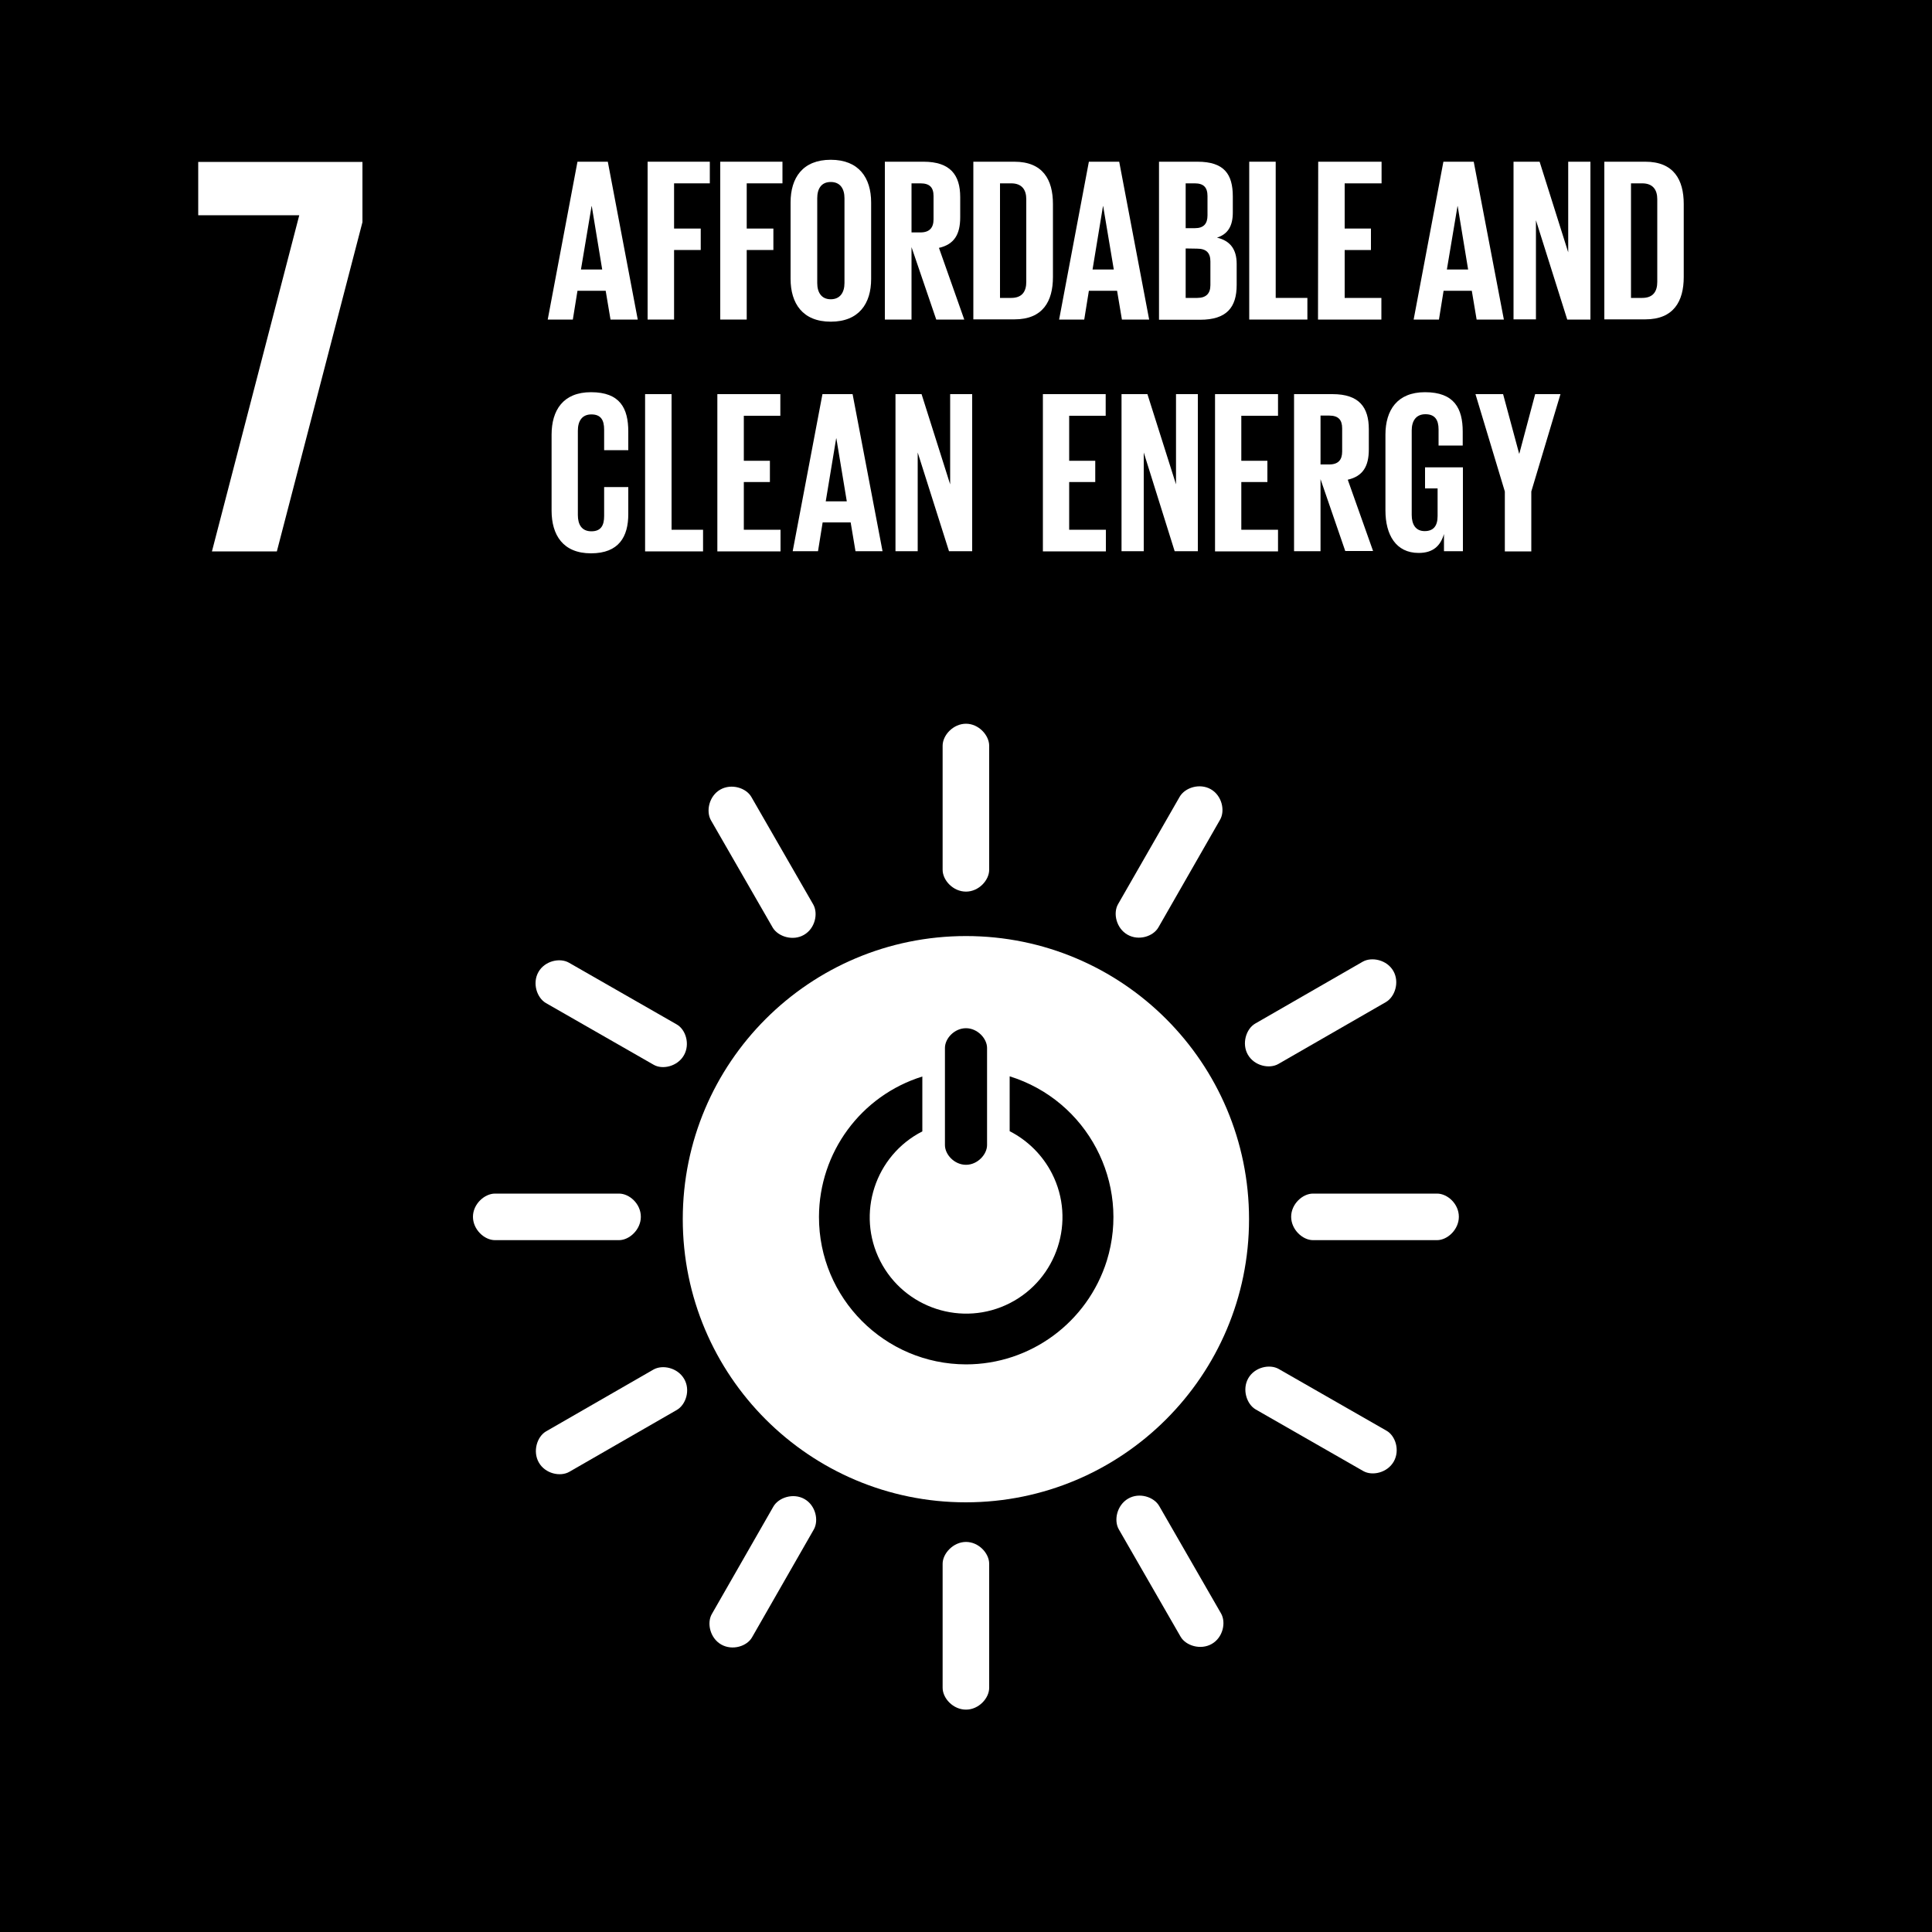
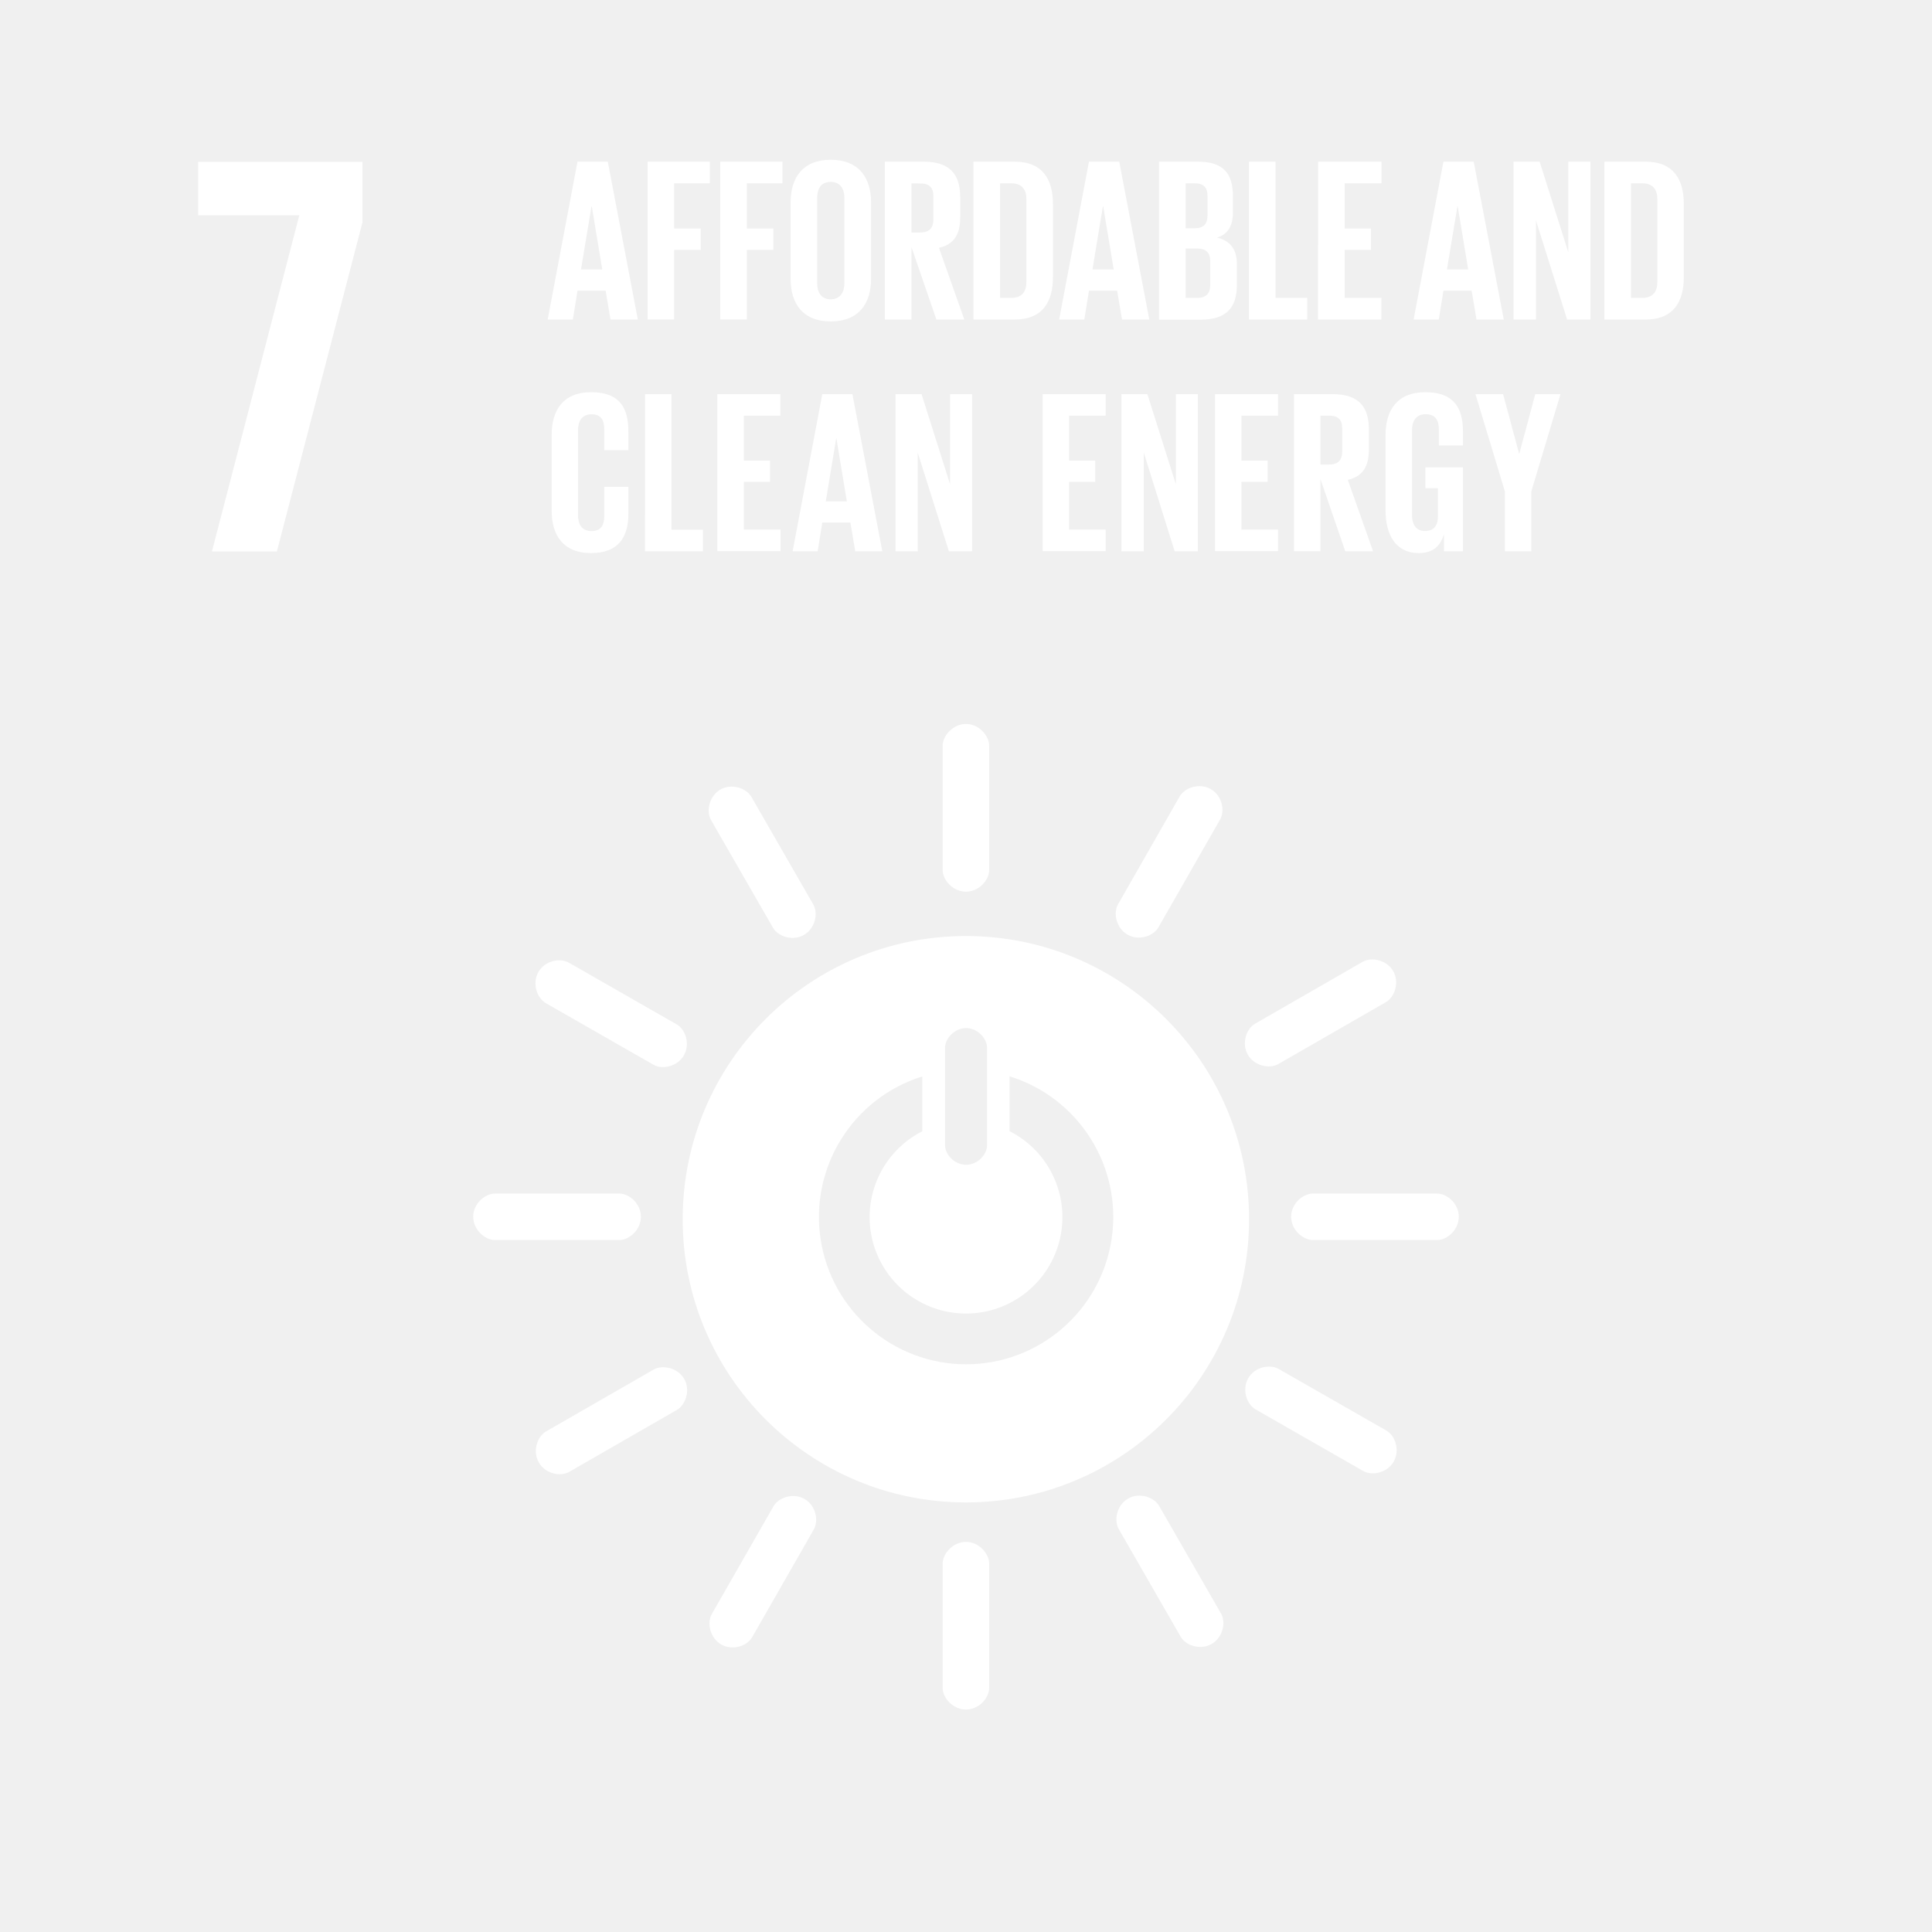
- <svg xmlns="http://www.w3.org/2000/svg" version="1.1" id="Layer_1" x="0px" y="0px" viewBox="0 0 1000 1000" style="enable-background:new 0 0 1000 1000;" xml:space="preserve">
-   <style type="text/css">
- 	.st0{fill:#FFFFFF;}
- </style>
-   <rect id="_Path_" y="0" width="1000" height="1000" />
-   <polygon id="_Path_2" class="st0" points="102.6,111.4 154.9,111.4 109.7,285.4 143.3,285.4 187.6,115 187.6,83.8 102.6,83.8 " />
+ <svg xmlns="http://www.w3.org/2000/svg" id="Layer_1" data-name="Layer 1" viewBox="0 0 1000 1000" focusable="false">
+   <link type="text/css" rel="stylesheet" id="dark-mode-general-link" />
+   <link type="text/css" rel="stylesheet" id="dark-mode-custom-link" />
+   <style type="text/css" id="dark-mode-custom-style" />
+   <defs>
+     <style>
+       .cls-2 {
+         fill: #fff;
+       }
+     </style>
+   </defs>
+   <polygon id="_Path_2" data-name="&lt;Path&gt;" class="cls-2" points="102.57 111.45 154.92 111.45 109.7 285.42 143.32 285.42 187.63 115.02 187.63 83.79 102.57 83.79 102.57 111.45" />
  <g>
-     <path id="_Compound_Path_" class="st0" d="M500,484.5c-81,0-146.6,65.6-146.6,146.5c0,81,65.6,146.6,146.5,146.6   s146.6-65.6,146.6-146.5c0,0,0,0,0-0.1C646.5,550.1,580.9,484.5,500,484.5 M489.1,542.4c0-4.9,4.9-10.2,10.9-10.2   s10.9,5.4,10.9,10.2v50.3c0,4.8-4.9,10.2-10.9,10.2s-10.9-5.3-10.9-10.2V542.4z M500,706.2c-42.1-0.1-76.2-34.3-76.1-76.4   c0.1-33.3,21.7-62.7,53.5-72.6v28.4c-24.5,12.5-34.3,42.6-21.8,67.1c12.5,24.5,42.6,34.3,67.1,21.8c24.5-12.5,34.3-42.6,21.8-67.1   c-4.8-9.4-12.5-17.1-21.9-21.9v-28.4c40.2,12.5,62.7,55.2,50.3,95.4C562.9,684.4,533.4,706.2,500,706.2" />
-     <path id="_Path_3" class="st0" d="M331.7,629.8c0-6.7-5.9-12-11.3-12h-64.2c-5.4,0-11.4,5.4-11.4,12s5.9,12.1,11.4,12.1h64.2   C325.8,641.9,331.7,636.4,331.7,629.8" />
-     <path id="_Path_4" class="st0" d="M755.1,629.8c0-6.7-5.9-12-11.3-12h-64.2c-5.4,0-11.3,5.4-11.3,12s5.9,12.1,11.3,12.1h64.2   C749.2,641.9,755.1,636.4,755.1,629.8" />
-     <path id="_Path_5" class="st0" d="M500,461.5c6.6,0,12-5.9,12-11.3v-64.2c0-5.4-5.4-11.4-12-11.4s-12.1,5.9-12.1,11.4v64.2   C487.9,455.6,493.3,461.5,500,461.5" />
-     <path id="_Path_6" class="st0" d="M500,884.9c6.6,0,12-5.9,12-11.3v-64.2c0-5.4-5.4-11.3-12-11.3s-12.1,6-12.1,11.3v64.2   C487.9,879,493.3,884.9,500,884.9" />
-     <path id="_Path_7" class="st0" d="M354,546.2c3.3-5.8,0.9-13.4-3.8-16l-55.7-31.9c-4.7-2.7-12.5-1-15.8,4.8s-0.8,13.4,3.9,16.1   l55.7,31.9C342.9,553.8,350.7,552,354,546.2" />
-     <path id="_Path_8" class="st0" d="M721.4,756.5c3.3-5.8,0.9-13.4-3.8-16l-55.7-31.9c-4.7-2.7-12.5-1-15.8,4.8s-0.8,13.4,3.8,16.1   l55.7,31.9C710.3,764.1,718.1,762.3,721.4,756.5" />
-     <path id="_Path_9" class="st0" d="M583.6,483.8c5.8,3.3,13.3,0.9,16-3.8l31.9-55.7c2.7-4.7,1-12.5-4.8-15.8s-13.4-0.8-16.1,3.9   L578.7,468C576,472.7,577.8,480.5,583.6,483.8" />
-     <path id="_Path_10" class="st0" d="M373.3,851.2c5.8,3.3,13.4,0.9,16-3.8l31.9-55.7c2.7-4.7,1-12.5-4.8-15.8s-13.4-0.8-16.1,3.9   l-31.9,55.7C365.8,840.1,367.5,847.9,373.3,851.2" />
-     <path id="_Path_11" class="st0" d="M416.1,483.9c5.8-3.3,7.5-11.1,4.8-15.8l-32-55.6c-2.7-4.7-10.3-7.1-16.1-3.8   s-7.5,11.2-4.8,15.9l32,55.6C402.8,484.8,410.4,487.2,416.1,483.9" />
-     <path id="_Path_12" class="st0" d="M627.2,850.9c5.8-3.3,7.5-11.1,4.8-15.8l-32-55.6c-2.7-4.7-10.3-7.2-16.1-3.8   s-7.5,11.2-4.8,15.9l32,55.6C613.8,851.8,621.4,854.2,627.2,850.9" />
-     <path id="_Path_13" class="st0" d="M645.9,545.9c3.3,5.8,11.1,7.5,15.8,4.8l55.6-32c4.7-2.7,7.2-10.3,3.9-16.1s-11.2-7.5-15.9-4.8   l-55.6,32C645,532.5,642.6,540.2,645.9,545.9" />
-     <path id="_Path_14" class="st0" d="M278.9,757c3.3,5.8,11.1,7.5,15.8,4.8l55.6-32c4.7-2.7,7.2-10.3,3.8-16.1s-11.2-7.5-15.9-4.8   l-55.6,32C278,743.6,275.6,751.2,278.9,757" />
+     <path id="_Compound_Path_" data-name="&lt;Compound Path&gt;" class="cls-2" d="M500,484.49A146.58,146.58,0,1,0,646.52,631.06,146.56,146.56,0,0,0,500,484.49m-10.85,57.9c0-4.87,4.89-10.25,10.91-10.25s10.85,5.38,10.85,10.25v50.33c0,4.85-4.85,10.17-10.85,10.17s-10.91-5.32-10.91-10.17ZM500,706.16a76.24,76.24,0,0,1-22.65-149v28.39a49.89,49.89,0,1,0,45.18-.07V557.09A76.24,76.24,0,0,1,500,706.16" />
+     <path id="_Path_3" data-name="&lt;Path&gt;" class="cls-2" d="M331.73,629.78c0-6.65-5.89-12-11.26-12H256.28c-5.41,0-11.35,5.38-11.35,12s5.94,12.07,11.35,12.07h64.19c5.37,0,11.26-5.41,11.26-12.07" />
+     <path id="_Path_4" data-name="&lt;Path&gt;" class="cls-2" d="M755.07,629.78c0-6.65-5.89-12-11.26-12H679.63c-5.41,0-11.35,5.38-11.35,12s5.94,12.07,11.35,12.07h64.18c5.37,0,11.26-5.41,11.26-12.07" />
+     <path id="_Path_5" data-name="&lt;Path&gt;" class="cls-2" d="M500,461.53c6.63,0,12-5.89,12-11.26V386.08c0-5.41-5.39-11.35-12-11.35s-12.09,5.94-12.09,11.35v64.19c0,5.37,5.43,11.26,12.09,11.26" />
+     <path id="_Path_6" data-name="&lt;Path&gt;" class="cls-2" d="M500,884.86c6.63,0,12-5.89,12-11.26V809.42c0-5.4-5.39-11.35-12-11.35s-12.09,5.95-12.09,11.35V873.6c0,5.37,5.43,11.26,12.09,11.26" />
+     <path id="_Path_7" data-name="&lt;Path&gt;" class="cls-2" d="M354,546.19c3.31-5.77.88-13.36-3.8-16l-55.7-31.88c-4.7-2.69-12.52-1-15.83,4.8s-.83,13.43,3.86,16.12l55.71,31.88c4.66,2.67,12.46.9,15.76-4.89" />
+     <path id="_Path_8" data-name="&lt;Path&gt;" class="cls-2" d="M721.39,756.47c3.29-5.75.86-13.36-3.8-16l-55.7-31.88c-4.7-2.68-12.53-1-15.83,4.81s-.84,13.43,3.85,16.11l55.71,31.88c4.66,2.67,12.46.9,15.77-4.89" />
+     <path id="_Path_9" data-name="&lt;Path&gt;" class="cls-2" d="M583.61,483.77c5.76,3.29,13.35.86,16-3.8l31.87-55.71c2.7-4.7,1-12.53-4.79-15.83s-13.44-.84-16.12,3.86L578.72,468c-2.67,4.67-.9,12.47,4.89,15.78" />
+     <path id="_Path_10" data-name="&lt;Path&gt;" class="cls-2" d="M373.33,851.19c5.76,3.29,13.35.86,16-3.81l31.87-55.7c2.69-4.69,1-12.53-4.8-15.83S403,775,400.32,779.71l-31.88,55.7c-2.67,4.66-.9,12.47,4.89,15.78" />
+     <path id="_Path_11" data-name="&lt;Path&gt;" class="cls-2" d="M416.14,483.91c5.75-3.31,7.49-11.1,4.81-15.76l-32-55.64c-2.7-4.69-10.32-7.15-16.08-3.84s-7.51,11.17-4.8,15.86l32,55.63c2.69,4.66,10.3,7.07,16.09,3.75" />
+     <path id="_Path_12" data-name="&lt;Path&gt;" class="cls-2" d="M627.17,850.9c5.76-3.31,7.49-11.1,4.82-15.75l-32-55.64c-2.7-4.7-10.32-7.16-16.09-3.85s-7.51,11.17-4.79,15.87l32,55.63c2.68,4.66,10.3,7.06,16.08,3.74" />
+     <path id="_Path_13" data-name="&lt;Path&gt;" class="cls-2" d="M645.89,545.93c3.31,5.76,11.09,7.49,15.75,4.82l55.63-32c4.7-2.7,7.18-10.33,3.86-16.09s-11.16-7.5-15.86-4.8l-55.63,32c-4.67,2.68-7.07,10.31-3.75,16.08" />
+     <path id="_Path_14" data-name="&lt;Path&gt;" class="cls-2" d="M278.9,757c3.31,5.76,11.09,7.49,15.76,4.81l55.63-32c4.69-2.7,7.17-10.33,3.84-16.09s-11.16-7.5-15.85-4.81l-55.63,32c-4.67,2.67-7.07,10.31-3.75,16.08" />
  </g>
-   <g id="_Group_">
-     <path id="_Compound_Path_2" class="st0" d="M283.5,165.4l15.4-81.7h15.7l15.5,81.7H316l-2.5-14.9h-14.6l-2.4,14.9H283.5z    M300.7,139.5h11l-5.4-32.8h-0.1L300.7,139.5z" />
-     <path id="_Compound_Path_3" class="st0" d="M335.2,83.7h32.2v11.2h-18.5v23.4h13.8v11.1h-13.8v36h-13.7V83.7z" />
-     <path id="_Compound_Path_4" class="st0" d="M372.8,83.7H405v11.2h-18.5v23.4h13.8v11.1h-13.8v36h-13.7V83.7z" />
-     <path id="_Compound_Path_5" class="st0" d="M409.2,144.3v-39.5c0-12.8,6.3-22.1,20.8-22.1s20.9,9.3,20.9,22.1v39.6   c0,12.7-6.3,22.1-20.9,22.1S409.2,157,409.2,144.3z M437.1,146.5v-43.9c0-4.9-2.2-8.4-7.1-8.4s-7,3.5-7,8.4v43.9   c0,4.9,2.2,8.4,7,8.4S437.1,151.4,437.1,146.5z" />
-     <path id="_Compound_Path_6" class="st0" d="M471.8,127.9v37.5H458V83.7h20c13.9,0,19,6.9,19,18.3v10.5c0,8.8-3.1,14-11,15.8   l13.1,37.1h-14.5L471.8,127.9z M471.8,94.9v25.4h4.6c4.7,0,6.8-2.4,6.8-6.8v-12c0-4.5-2-6.6-6.8-6.6L471.8,94.9z" />
-     <path id="_Compound_Path_7" class="st0" d="M545,105.6v37.8c0,12.5-5.2,21.9-19.9,21.9h-21.3V83.7h21.2   C539.8,83.7,545,93,545,105.6z M523.4,154.2c5.7,0,7.8-3.4,7.8-8.3v-42.8c0-4.8-2.2-8.2-7.8-8.2h-5.8v59.3L523.4,154.2z" />
-     <path id="_Compound_Path_8" class="st0" d="M548.2,165.4l15.4-81.7h15.7l15.5,81.7h-14.1l-2.5-14.9h-14.6l-2.4,14.9H548.2z    M565.5,139.5h11l-5.5-32.8h-0.1L565.5,139.5z" />
-     <path id="_Compound_Path_9" class="st0" d="M599.9,83.7h19.9c13.8,0,18.3,6.4,18.3,18v8.3c0,6.9-2.5,11.2-8.2,13   c6.9,1.6,10.2,6.1,10.2,13.6v10.9c0,11.6-5.2,18-18.9,18h-21.3V83.7z M613.7,118.1h4.8c4.5,0,6.5-2.3,6.5-6.6v-10   c0-4.5-2-6.6-6.6-6.6h-4.7V118.1z M613.7,128.6v25.6h6c4.6,0,6.8-2.3,6.8-6.6v-12.3c0-4.3-2-6.6-6.9-6.6L613.7,128.6z" />
-     <path id="_Compound_Path_10" class="st0" d="M646.5,83.7h13.8v70.5h16.4v11.2h-30.1V83.7z" />
-     <path id="_Compound_Path_11" class="st0" d="M682.3,83.7h32.8v11.2H696v23.4h13.6v11.1H696v24.8h19v11.2h-32.8L682.3,83.7z" />
-     <path id="_Compound_Path_12" class="st0" d="M731.7,165.4l15.4-81.7h15.7l15.6,81.7h-14.1l-2.5-14.9h-14.6l-2.4,14.9H731.7z    M748.9,139.5h11l-5.4-32.8h-0.1L748.9,139.5z" />
-     <path id="_Compound_Path_13" class="st0" d="M795,114v51.3h-11.6V83.7h13.5l14.8,46.9V83.7h11.5v81.7h-12L795,114z" />
-     <path id="_Compound_Path_14" class="st0" d="M871.5,105.6v37.8c0,12.5-5.2,21.9-19.9,21.9h-21.2V83.7h21.2   C866.3,83.7,871.5,93,871.5,105.6z M850,154.2c5.7,0,7.8-3.4,7.8-8.3v-42.8c0-4.8-2.2-8.2-7.8-8.2h-5.8v59.3L850,154.2z" />
+   <g id="_Group_" data-name="&lt;Group&gt;">
+     <path id="_Compound_Path_2" data-name="&lt;Compound Path&gt;" class="cls-2" d="M283.48,165.4l15.43-81.73h15.68l15.55,81.73H316l-2.53-14.94H298.91L296.5,165.4Zm17.24-25.92h11l-5.42-32.79h-.12Z" />
+     <path id="_Compound_Path_3" data-name="&lt;Compound Path&gt;" class="cls-2" d="M335.2,83.67h32.19V94.88H348.94v23.39h13.75v11.09H348.94v36H335.2Z" />
+     <path id="_Compound_Path_4" data-name="&lt;Compound Path&gt;" class="cls-2" d="M372.81,83.67H405V94.88H386.55v23.39H400.3v11.09H386.55v36H372.81Z" />
+     <path id="_Compound_Path_5" data-name="&lt;Compound Path&gt;" class="cls-2" d="M409.22,144.31V104.76C409.22,92,415.49,82.7,430,82.7s20.86,9.28,20.86,22.06v39.55c0,12.66-6.27,22.06-20.86,22.06S409.22,157,409.22,144.31Zm27.85,2.17V102.59c0-4.94-2.17-8.44-7.12-8.44s-7,3.5-7,8.44v43.89c0,4.94,2.17,8.44,7,8.44S437.07,151.42,437.07,146.48Z" />
+     <path id="_Compound_Path_6" data-name="&lt;Compound Path&gt;" class="cls-2" d="M471.78,127.91V165.4H458V83.67h20C491.92,83.67,497,90.54,497,102v10.49c0,8.8-3.13,14-11,15.79l13.14,37.13H484.68Zm0-33v25.43h4.58c4.71,0,6.76-2.41,6.76-6.75v-12c0-4.46-2.05-6.63-6.76-6.63Z" />
+     <path id="_Compound_Path_7" data-name="&lt;Compound Path&gt;" class="cls-2" d="M545,105.61v37.85c0,12.54-5.18,21.94-19.89,21.94H503.85V83.67h21.22C539.78,83.67,545,93,545,105.61Zm-21.58,48.58c5.67,0,7.84-3.37,7.84-8.32v-42.8c0-4.82-2.17-8.19-7.84-8.19h-5.79v59.31Z" />
+     <path id="_Compound_Path_8" data-name="&lt;Compound Path&gt;" class="cls-2" d="M548.21,165.4l15.43-81.73h15.68l15.55,81.73H580.76l-2.53-14.94H563.64l-2.41,14.94Zm17.24-25.92h11L571,106.69h-.12Z" />
+     <path id="_Compound_Path_9" data-name="&lt;Compound Path&gt;" class="cls-2" d="M599.93,83.67h19.89c13.75,0,18.33,6.38,18.33,18V110c0,6.87-2.54,11.21-8.2,13,6.87,1.56,10.25,6.15,10.25,13.62v10.85c0,11.57-5.19,18-18.93,18H599.93Zm13.74,34.48h4.83c4.46,0,6.51-2.3,6.51-6.64v-10c0-4.46-2-6.63-6.63-6.63h-4.71Zm0,10.48v25.56h6c4.58,0,6.75-2.29,6.75-6.63v-12.3c0-4.34-2.05-6.63-6.87-6.63Z" />
+     <path id="_Compound_Path_10" data-name="&lt;Compound Path&gt;" class="cls-2" d="M646.46,83.67h13.75v70.52H676.6V165.4H646.46Z" />
+     <path id="_Compound_Path_11" data-name="&lt;Compound Path&gt;" class="cls-2" d="M682.26,83.67h32.8V94.88H696v23.39h13.62v11.09H696v24.83h19V165.4h-32.8Z" />
+     <path id="_Compound_Path_12" data-name="&lt;Compound Path&gt;" class="cls-2" d="M731.69,165.4l15.43-81.73h15.67l15.56,81.73H764.24l-2.53-14.94H747.12l-2.41,14.94Zm17.24-25.92h11l-5.42-32.79h-.13Z" />
+     <path id="_Compound_Path_13" data-name="&lt;Compound Path&gt;" class="cls-2" d="M795,114.05V165.4H783.41V83.67h13.5l14.83,46.89V83.67h11.45V165.4H811.14Z" />
+     <path id="_Compound_Path_14" data-name="&lt;Compound Path&gt;" class="cls-2" d="M871.53,105.61v37.85c0,12.54-5.18,21.94-19.89,21.94H830.42V83.67h21.22C866.35,83.67,871.53,93,871.53,105.61ZM850,154.19c5.67,0,7.84-3.37,7.84-8.32v-42.8c0-4.82-2.17-8.19-7.84-8.19h-5.78v59.31Z" />
  </g>
-   <g id="_Group_2">
-     <path id="_Compound_Path_15" class="st0" d="M285.5,264.3V225c0-12.7,6-22,20.4-22c15.1,0,19.3,8.4,19.3,20.4v9.6h-12.5v-10.6   c0-5-1.7-7.9-6.6-7.9s-7,3.5-7,8.4v43.7c0,4.9,2,8.4,7,8.4s6.6-3.1,6.6-7.9v-15h12.5v14c0,11.6-4.8,20.3-19.3,20.3   S285.5,276.9,285.5,264.3z" />
-     <path id="_Compound_Path_16" class="st0" d="M333.9,204h13.7v70.2h16.3v11.2h-30L333.9,204z" />
-     <path id="_Compound_Path_17" class="st0" d="M371.3,204h32.6v11.2H385v23.3h13.5v11H385v24.7h19v11.2h-32.7V204z" />
-     <path id="_Compound_Path_18" class="st0" d="M410.3,285.3l15.4-81.3h15.6l15.5,81.3h-14l-2.5-14.9h-14.5l-2.4,14.9H410.3z    M427.4,259.5h10.9l-5.4-32.6h-0.1L427.4,259.5z" />
-     <path id="_Compound_Path_19" class="st0" d="M475,234.2v51.1h-11.5V204H477l14.8,46.7V204h11.4v81.3h-12L475,234.2z" />
-     <path id="_Compound_Path_20" class="st0" d="M539.7,204h32.6v11.2h-18.9v23.3h13.5v11h-13.5v24.7h19v11.2h-32.6V204z" />
-     <path id="_Compound_Path_21" class="st0" d="M592,234.2v51.1h-11.5V204h13.4l14.8,46.7V204H620v81.3h-12L592,234.2z" />
-     <path id="_Compound_Path_22" class="st0" d="M628.9,204h32.6v11.2h-19v23.3h13.5v11h-13.5v24.7h19v11.2h-32.6V204z" />
-     <path id="_Compound_Path_23" class="st0" d="M683.5,248v37.3h-13.7V204h19.9c13.8,0,18.8,6.8,18.8,18.2v10.4   c0,8.8-3.1,13.9-10.9,15.7l13.1,36.9h-14.4L683.5,248z M683.5,215.1v25.3h4.5c4.7,0,6.7-2.4,6.7-6.7v-12c0-4.4-2-6.6-6.7-6.6H683.5   z" />
-     <path id="_Compound_Path_24" class="st0" d="M737.8,241.9h19.4v43.4h-9.8v-8.9c-1.8,6.1-5.6,9.8-13.1,9.8c-11.8,0-17.2-9.4-17.2-22   V225c0-12.7,6.1-22,20.5-22c15.1,0,19.5,8.4,19.5,20.4v7.2h-12.5v-8.3c0-5-1.9-7.9-6.8-7.9s-7.1,3.5-7.1,8.4v43.7   c0,4.9,2,8.4,6.7,8.4c4.4,0,6.7-2.5,6.7-7.8v-14.3h-6.5V241.9z" />
-     <path id="_Compound_Path_25" class="st0" d="M792.6,254.4v31h-13.7v-31L763.7,204H778l8.3,30.8h0.1l8.2-30.8h13.1L792.6,254.4z" />
+   <g id="_Group_2" data-name="&lt;Group&gt;">
+     <path id="_Compound_Path_15" data-name="&lt;Compound Path&gt;" class="cls-2" d="M285.54,264.33V225c0-12.71,6-22,20.39-22,15.11,0,19.31,8.4,19.31,20.39V233H312.76V222.35c0-5-1.68-7.91-6.59-7.91s-7,3.47-7,8.39v43.66c0,4.92,2,8.39,7,8.39s6.59-3.12,6.59-7.91V252h12.48v14c0,11.63-4.8,20.27-19.31,20.27S285.54,276.92,285.54,264.33Z" />
+     <path id="_Compound_Path_16" data-name="&lt;Compound Path&gt;" class="cls-2" d="M333.87,204h13.67v70.16h16.31v11.16h-30Z" />
+     <path id="_Compound_Path_17" data-name="&lt;Compound Path&gt;" class="cls-2" d="M371.29,204h32.62v11.16H385v23.26h13.55v11H385v24.7h19v11.16H371.29Z" />
+     <path id="_Compound_Path_18" data-name="&lt;Compound Path&gt;" class="cls-2" d="M410.27,285.32,425.62,204h15.59l15.47,81.32h-14l-2.52-14.87H425.62l-2.4,14.87Zm17.15-25.79h10.91l-5.4-32.62h-.12Z" />
+     <path id="_Compound_Path_19" data-name="&lt;Compound Path&gt;" class="cls-2" d="M475,234.23v51.09H463.51V204H477l14.75,46.66V204h11.39v81.32h-12Z" />
+     <path id="_Compound_Path_20" data-name="&lt;Compound Path&gt;" class="cls-2" d="M539.67,204h32.62v11.16H553.34v23.26h13.55v11H553.34v24.7h18.95v11.16H539.67Z" />
+     <path id="_Compound_Path_21" data-name="&lt;Compound Path&gt;" class="cls-2" d="M592,234.23v51.09H580.45V204h13.43l14.75,46.66V204H620v81.32H608Z" />
+     <path id="_Compound_Path_22" data-name="&lt;Compound Path&gt;" class="cls-2" d="M628.9,204h32.62v11.16H642.57v23.26h13.55v11H642.57v24.7h18.95v11.16H628.9Z" />
+     <path id="_Compound_Path_23" data-name="&lt;Compound Path&gt;" class="cls-2" d="M683.47,248v37.3H669.79V204H689.7c13.8,0,18.83,6.84,18.83,18.23v10.44c0,8.75-3.12,13.91-10.91,15.71l13.07,36.94H696.3Zm0-32.86v25.3H688c4.68,0,6.72-2.4,6.72-6.71v-12c0-4.44-2-6.59-6.72-6.59Z" />
+     <path id="_Compound_Path_24" data-name="&lt;Compound Path&gt;" class="cls-2" d="M737.79,241.9h19.43v43.42h-9.83v-8.88c-1.8,6.12-5.64,9.84-13.07,9.84-11.76,0-17.15-9.36-17.15-21.95V225c0-12.71,6.11-22,20.5-22,15.12,0,19.55,8.4,19.55,20.39v7.2H744.75v-8.28c0-5-1.92-7.91-6.83-7.91s-7.08,3.47-7.08,8.39v43.66c0,4.92,2,8.39,6.71,8.39,4.44,0,6.72-2.52,6.72-7.79V252.7h-6.48Z" />
+     <path id="_Compound_Path_25" data-name="&lt;Compound Path&gt;" class="cls-2" d="M792.6,254.37v30.95H778.93V254.37L763.7,204H778l8.28,30.83h.12L794.64,204h13.07Z" />
  </g>
</svg>
